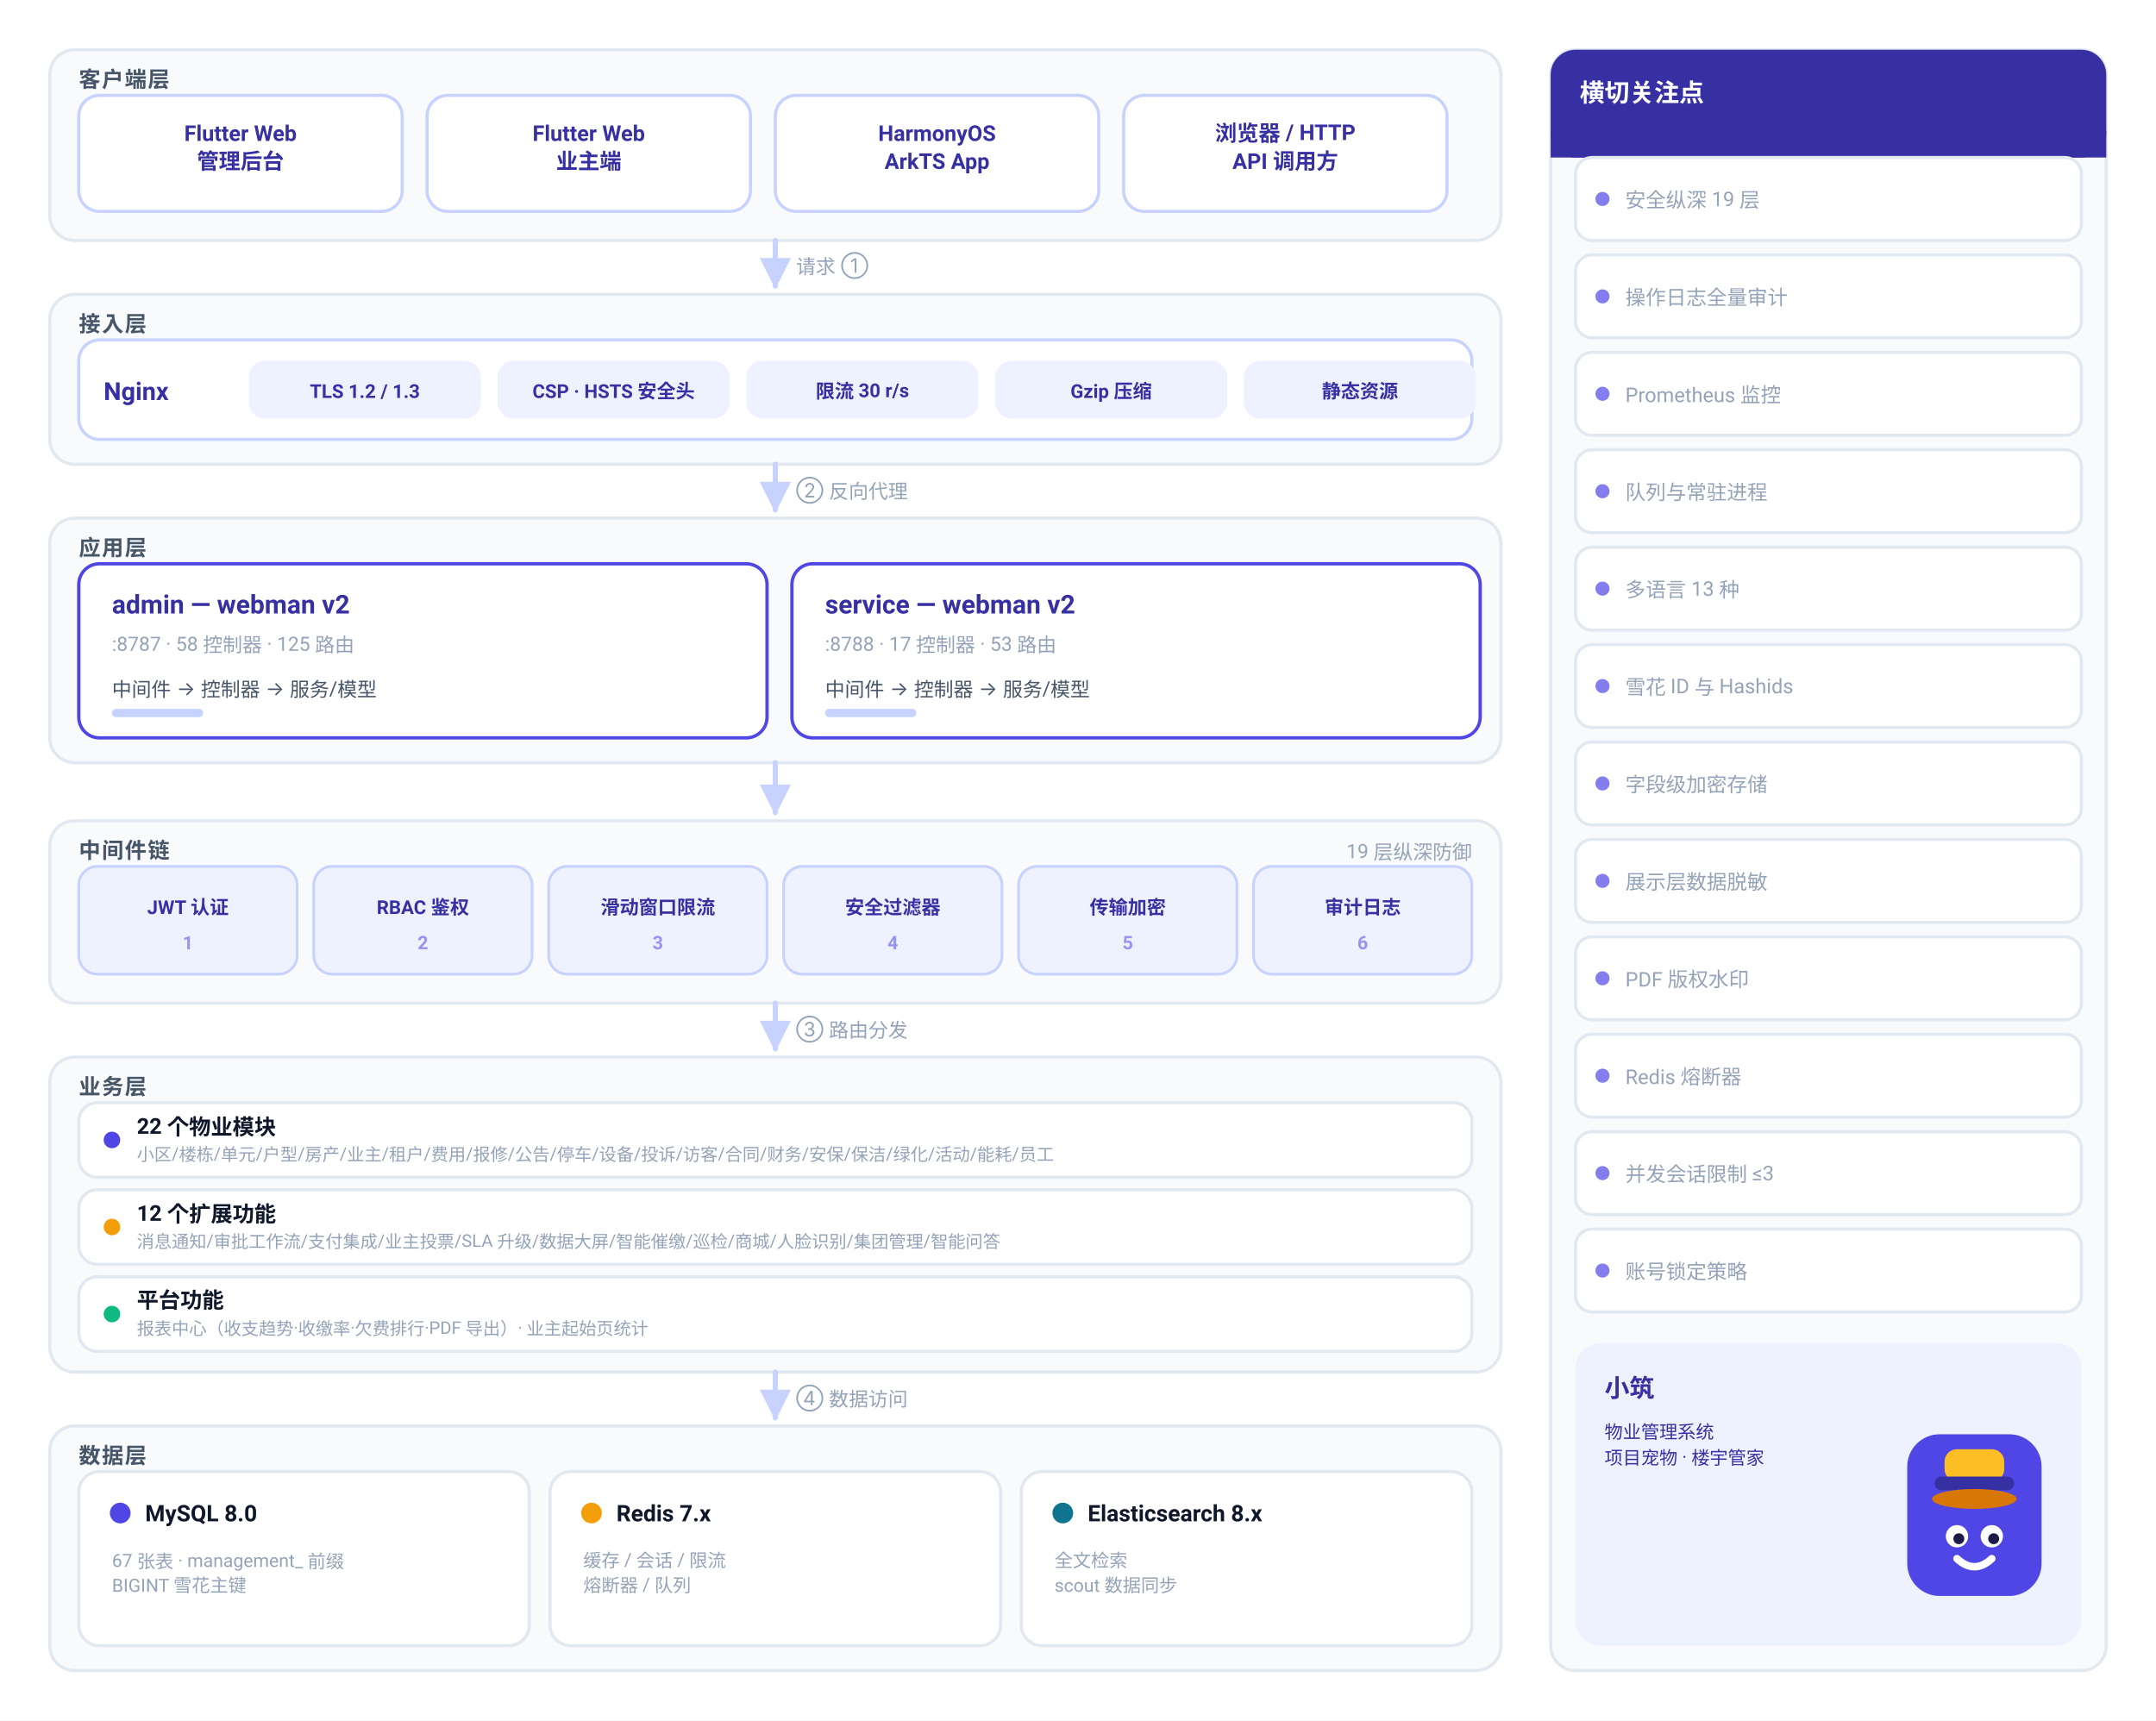
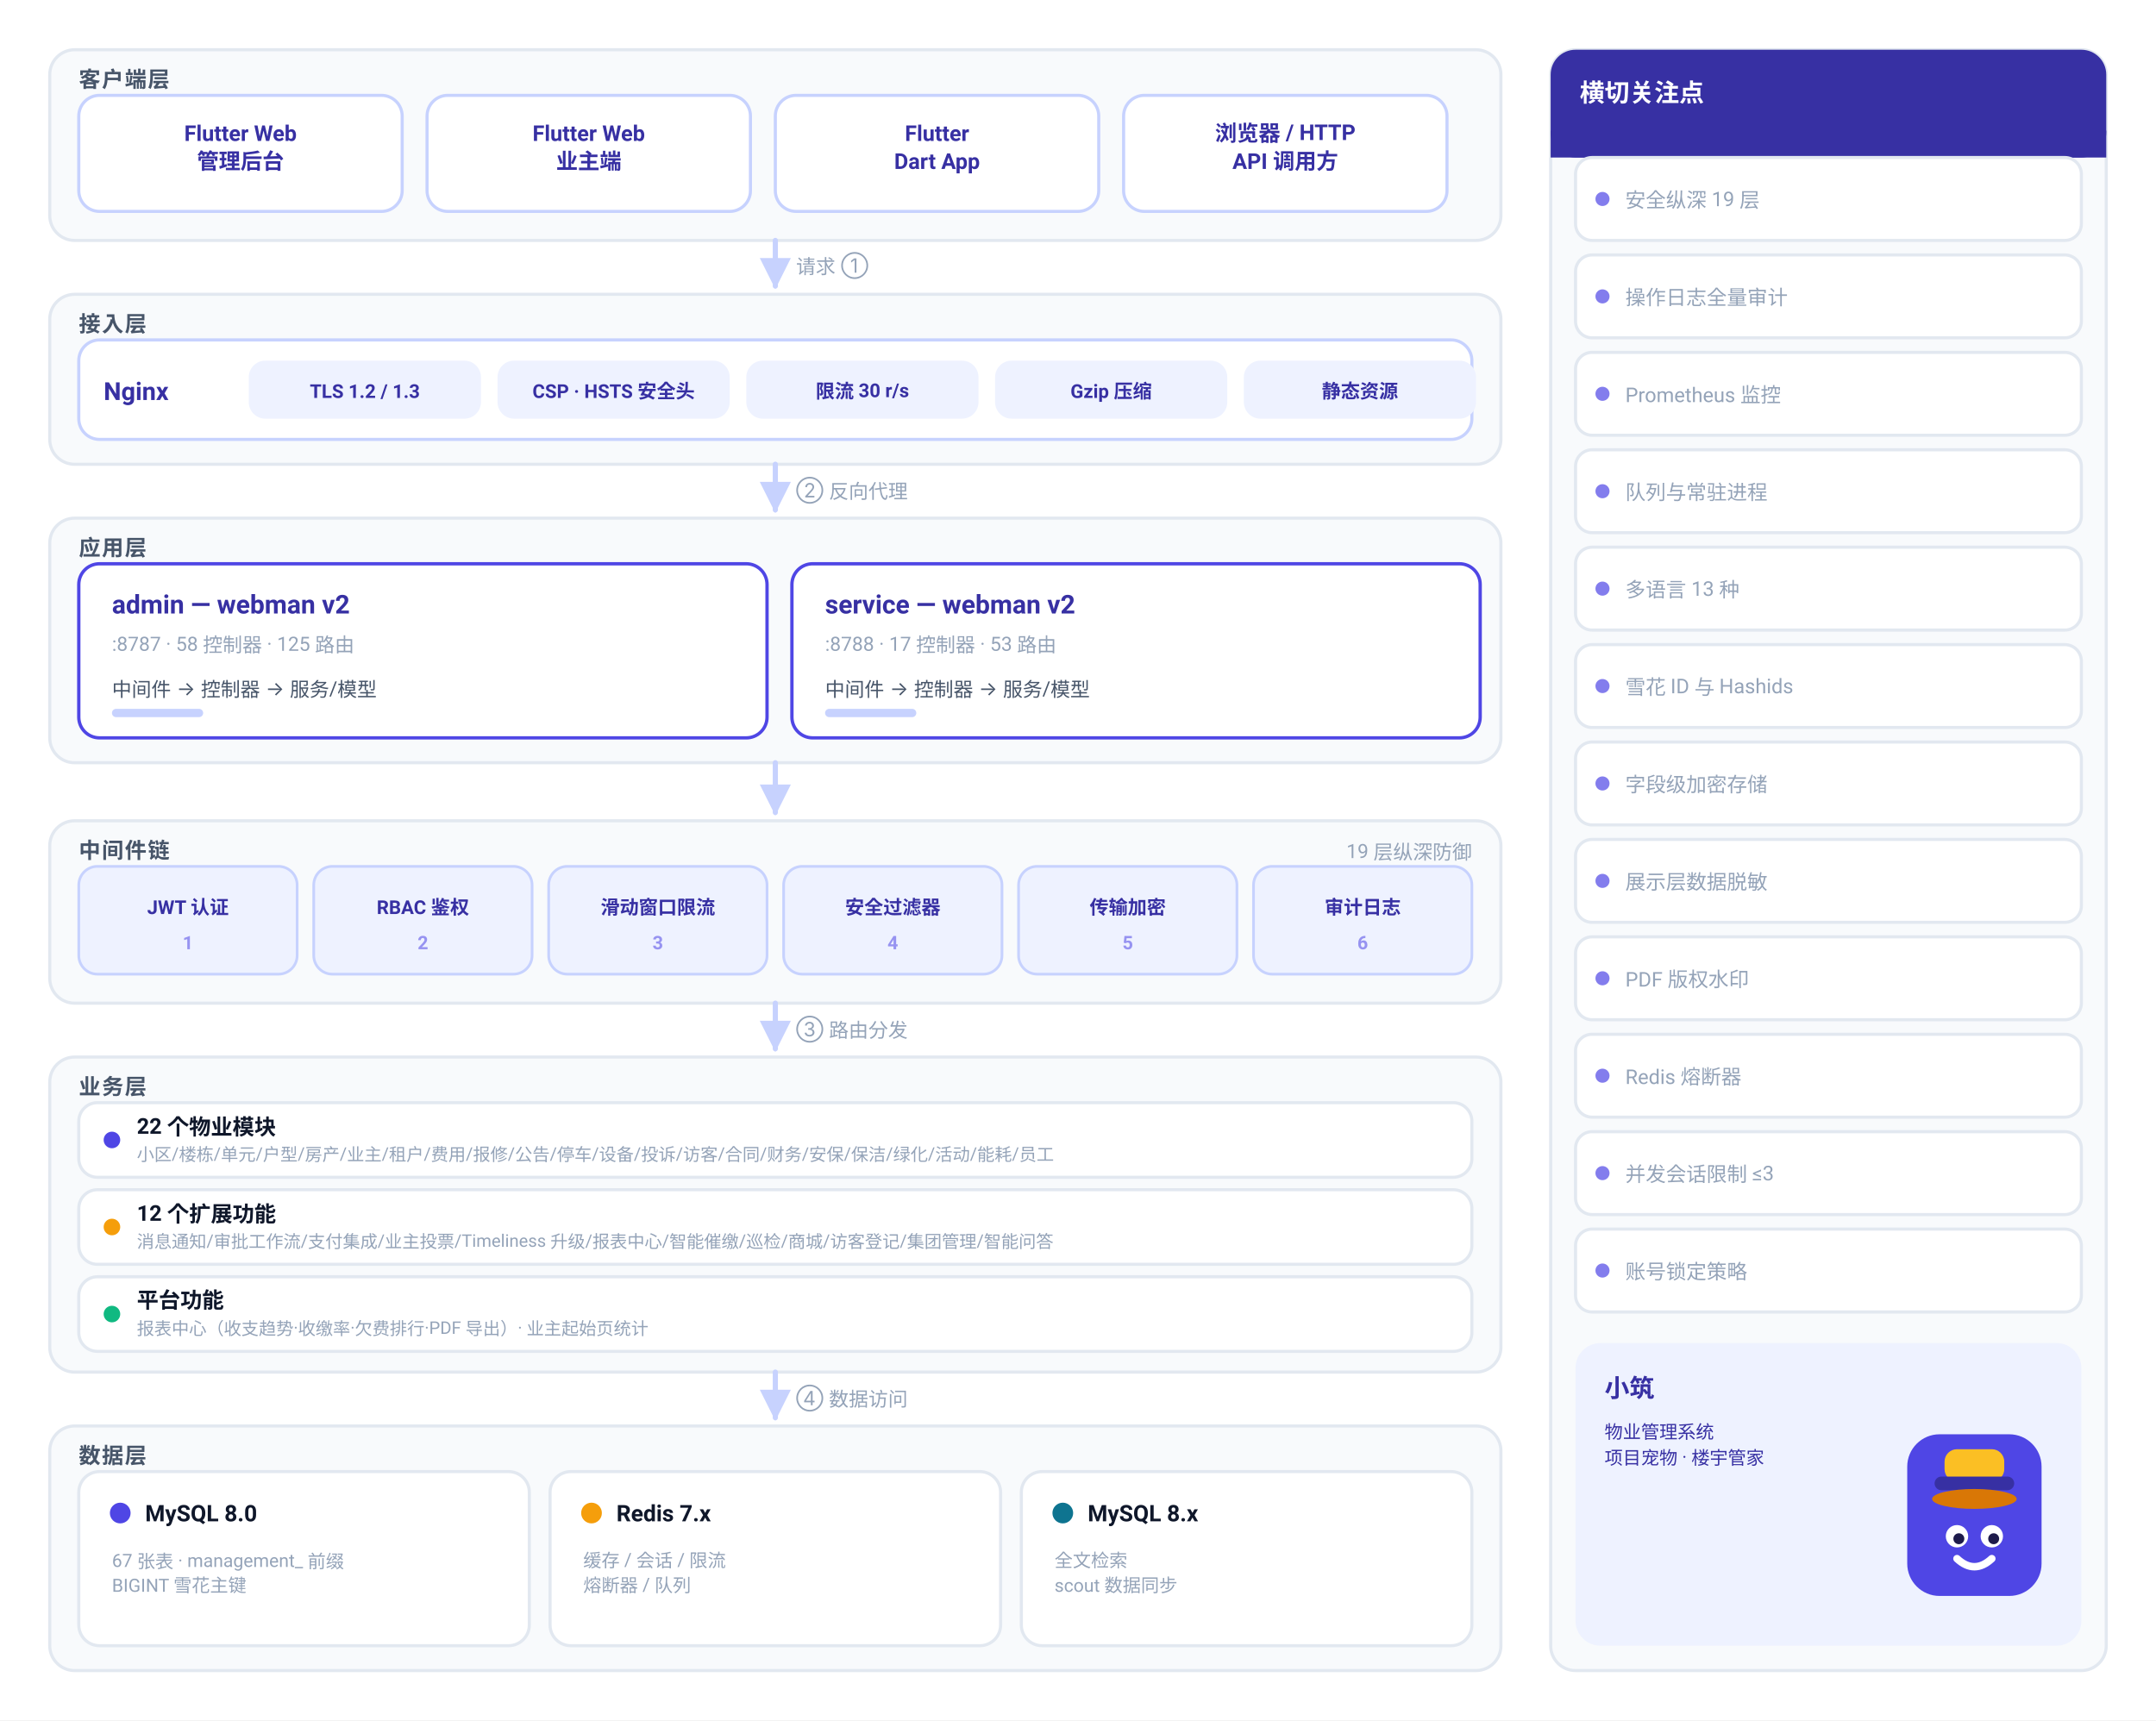
<svg xmlns="http://www.w3.org/2000/svg" viewBox="0 0 1040 830" width="1040" height="830" role="img">
  <defs>
    <marker id="arrow" viewBox="0 0 10 10" refX="9" refY="5" markerWidth="6" markerHeight="6" orient="auto-start-reverse">
      <path d="M0 0L10 5L0 10z" fill="#C7D2FE" />
    </marker>
    <marker id="arroww" viewBox="0 0 10 10" refX="9" refY="5" markerWidth="5.5" markerHeight="5.5" orient="auto-start-reverse">
      <path d="M0 0L10 5L0 10z" fill="#FFFFFF" />
    </marker>
  </defs>
  <rect width="1040" height="830" fill="#FFFFFF" />
  <rect x="24" y="24" width="700" height="92" rx="12" fill="#F8FAFC" stroke="#E2E8F0" stroke-width="1.5" />
  <text x="38" y="42" font-family="'PingFang SC','Microsoft YaHei','Hiragino Sans GB','Noto Sans SC','Source Han Sans SC',system-ui,-apple-system,'Segoe UI',Roboto,sans-serif" font-size="10.5" fill="#475569" text-anchor="start" font-weight="700" letter-spacing=".6">客户端层</text>
  <rect x="38" y="46" width="156" height="56" rx="10" fill="#FFFFFF" stroke="#C7D2FE" stroke-width="1.5" />
  <text x="116" y="68.0" font-family="'PingFang SC','Microsoft YaHei','Hiragino Sans GB','Noto Sans SC','Source Han Sans SC',system-ui,-apple-system,'Segoe UI',Roboto,sans-serif" font-size="10.5" fill="#3730A3" text-anchor="middle" font-weight="700">Flutter Web</text>
  <text x="116" y="81.5" font-family="'PingFang SC','Microsoft YaHei','Hiragino Sans GB','Noto Sans SC','Source Han Sans SC',system-ui,-apple-system,'Segoe UI',Roboto,sans-serif" font-size="10.5" fill="#3730A3" text-anchor="middle" font-weight="700">管理后台</text>
  <rect x="206" y="46" width="156" height="56" rx="10" fill="#FFFFFF" stroke="#C7D2FE" stroke-width="1.5" />
  <text x="284" y="68.0" font-family="'PingFang SC','Microsoft YaHei','Hiragino Sans GB','Noto Sans SC','Source Han Sans SC',system-ui,-apple-system,'Segoe UI',Roboto,sans-serif" font-size="10.5" fill="#3730A3" text-anchor="middle" font-weight="700">Flutter Web</text>
  <text x="284" y="81.5" font-family="'PingFang SC','Microsoft YaHei','Hiragino Sans GB','Noto Sans SC','Source Han Sans SC',system-ui,-apple-system,'Segoe UI',Roboto,sans-serif" font-size="10.5" fill="#3730A3" text-anchor="middle" font-weight="700">业主端</text>
  <rect x="374" y="46" width="156" height="56" rx="10" fill="#FFFFFF" stroke="#C7D2FE" stroke-width="1.5" />
-   <text x="452" y="68.0" font-family="'PingFang SC','Microsoft YaHei','Hiragino Sans GB','Noto Sans SC','Source Han Sans SC',system-ui,-apple-system,'Segoe UI',Roboto,sans-serif" font-size="10.5" fill="#3730A3" text-anchor="middle" font-weight="700">HarmonyOS</text>
-   <text x="452" y="81.5" font-family="'PingFang SC','Microsoft YaHei','Hiragino Sans GB','Noto Sans SC','Source Han Sans SC',system-ui,-apple-system,'Segoe UI',Roboto,sans-serif" font-size="10.5" fill="#3730A3" text-anchor="middle" font-weight="700">ArkTS App</text>
+   <text x="452" y="68.0" font-family="'PingFang SC','Microsoft YaHei','Hiragino Sans GB','Noto Sans SC','Source Han Sans SC',system-ui,-apple-system,'Segoe UI',Roboto,sans-serif" font-size="10.5" fill="#3730A3" text-anchor="middle" font-weight="700">Flutter</text>
+   <text x="452" y="81.5" font-family="'PingFang SC','Microsoft YaHei','Hiragino Sans GB','Noto Sans SC','Source Han Sans SC',system-ui,-apple-system,'Segoe UI',Roboto,sans-serif" font-size="10.5" fill="#3730A3" text-anchor="middle" font-weight="700">Dart App</text>
  <rect x="542" y="46" width="156" height="56" rx="10" fill="#FFFFFF" stroke="#C7D2FE" stroke-width="1.5" />
  <text x="620" y="68.0" font-family="'PingFang SC','Microsoft YaHei','Hiragino Sans GB','Noto Sans SC','Source Han Sans SC',system-ui,-apple-system,'Segoe UI',Roboto,sans-serif" font-size="10.5" fill="#3730A3" text-anchor="middle" font-weight="700">浏览器 / HTTP</text>
  <text x="620" y="81.5" font-family="'PingFang SC','Microsoft YaHei','Hiragino Sans GB','Noto Sans SC','Source Han Sans SC',system-ui,-apple-system,'Segoe UI',Roboto,sans-serif" font-size="10.5" fill="#3730A3" text-anchor="middle" font-weight="700">API 调用方</text>
  <path d="M374.0 116L374.0 138" fill="none" stroke="#C7D2FE" stroke-width="2.5" stroke-linecap="round" marker-end="url(#arrow)" />
  <text x="384.0" y="132" font-family="'PingFang SC','Microsoft YaHei','Hiragino Sans GB','Noto Sans SC','Source Han Sans SC',system-ui,-apple-system,'Segoe UI',Roboto,sans-serif" font-size="9.5" fill="#94A3B8" text-anchor="start" font-weight="400">请求 ①</text>
  <rect x="24" y="142" width="700" height="82" rx="12" fill="#F8FAFC" stroke="#E2E8F0" stroke-width="1.5" />
  <text x="38" y="160" font-family="'PingFang SC','Microsoft YaHei','Hiragino Sans GB','Noto Sans SC','Source Han Sans SC',system-ui,-apple-system,'Segoe UI',Roboto,sans-serif" font-size="10.5" fill="#475569" text-anchor="start" font-weight="700" letter-spacing=".6">接入层</text>
  <rect x="38" y="164" width="672" height="48" rx="10" fill="#FFFFFF" stroke="#C7D2FE" stroke-width="1.5" />
  <text x="50" y="193" font-family="'PingFang SC','Microsoft YaHei','Hiragino Sans GB','Noto Sans SC','Source Han Sans SC',system-ui,-apple-system,'Segoe UI',Roboto,sans-serif" font-size="12" fill="#3730A3" text-anchor="start" font-weight="700">Nginx</text>
  <rect x="120" y="174" width="112" height="28" rx="8" fill="#EEF2FF" />
  <text x="176" y="192" font-family="'PingFang SC','Microsoft YaHei','Hiragino Sans GB','Noto Sans SC','Source Han Sans SC',system-ui,-apple-system,'Segoe UI',Roboto,sans-serif" font-size="9.2" fill="#3730A3" text-anchor="middle" font-weight="600">TLS 1.2 / 1.3</text>
  <rect x="240" y="174" width="112" height="28" rx="8" fill="#EEF2FF" />
  <text x="296" y="192" font-family="'PingFang SC','Microsoft YaHei','Hiragino Sans GB','Noto Sans SC','Source Han Sans SC',system-ui,-apple-system,'Segoe UI',Roboto,sans-serif" font-size="9.2" fill="#3730A3" text-anchor="middle" font-weight="600">CSP · HSTS 安全头</text>
  <rect x="360" y="174" width="112" height="28" rx="8" fill="#EEF2FF" />
  <text x="416" y="192" font-family="'PingFang SC','Microsoft YaHei','Hiragino Sans GB','Noto Sans SC','Source Han Sans SC',system-ui,-apple-system,'Segoe UI',Roboto,sans-serif" font-size="9.2" fill="#3730A3" text-anchor="middle" font-weight="600">限流 30 r/s</text>
  <rect x="480" y="174" width="112" height="28" rx="8" fill="#EEF2FF" />
  <text x="536" y="192" font-family="'PingFang SC','Microsoft YaHei','Hiragino Sans GB','Noto Sans SC','Source Han Sans SC',system-ui,-apple-system,'Segoe UI',Roboto,sans-serif" font-size="9.2" fill="#3730A3" text-anchor="middle" font-weight="600">Gzip 压缩</text>
  <rect x="600" y="174" width="112" height="28" rx="8" fill="#EEF2FF" />
  <text x="656" y="192" font-family="'PingFang SC','Microsoft YaHei','Hiragino Sans GB','Noto Sans SC','Source Han Sans SC',system-ui,-apple-system,'Segoe UI',Roboto,sans-serif" font-size="9.2" fill="#3730A3" text-anchor="middle" font-weight="600">静态资源</text>
  <path d="M374.0 224L374.0 246" fill="none" stroke="#C7D2FE" stroke-width="2.5" stroke-linecap="round" marker-end="url(#arrow)" />
  <text x="384.0" y="240" font-family="'PingFang SC','Microsoft YaHei','Hiragino Sans GB','Noto Sans SC','Source Han Sans SC',system-ui,-apple-system,'Segoe UI',Roboto,sans-serif" font-size="9.5" fill="#94A3B8" text-anchor="start" font-weight="400">② 反向代理</text>
  <rect x="24" y="250" width="700" height="118" rx="12" fill="#F8FAFC" stroke="#E2E8F0" stroke-width="1.5" />
  <text x="38" y="268" font-family="'PingFang SC','Microsoft YaHei','Hiragino Sans GB','Noto Sans SC','Source Han Sans SC',system-ui,-apple-system,'Segoe UI',Roboto,sans-serif" font-size="10.5" fill="#475569" text-anchor="start" font-weight="700" letter-spacing=".6">应用层</text>
  <rect x="38" y="272" width="332" height="84" rx="10" fill="#FFFFFF" stroke="#4F46E5" stroke-width="1.6" />
  <text x="54" y="296" font-family="'PingFang SC','Microsoft YaHei','Hiragino Sans GB','Noto Sans SC','Source Han Sans SC',system-ui,-apple-system,'Segoe UI',Roboto,sans-serif" font-size="12.5" fill="#3730A3" text-anchor="start" font-weight="700">admin — webman v2</text>
  <text x="54" y="314" font-family="'PingFang SC','Microsoft YaHei','Hiragino Sans GB','Noto Sans SC','Source Han Sans SC',system-ui,-apple-system,'Segoe UI',Roboto,sans-serif" font-size="9.5" fill="#94A3B8" text-anchor="start" font-weight="400">:8787 · 58 控制器 · 125 路由</text>
  <text x="54" y="336" font-family="'PingFang SC','Microsoft YaHei','Hiragino Sans GB','Noto Sans SC','Source Han Sans SC',system-ui,-apple-system,'Segoe UI',Roboto,sans-serif" font-size="9.5" fill="#475569" text-anchor="start" font-weight="400">中间件 → 控制器 → 服务/模型</text>
  <rect x="54" y="342" width="44" height="4" rx="2" fill="#C7D2FE" />
  <rect x="382" y="272" width="332" height="84" rx="10" fill="#FFFFFF" stroke="#4F46E5" stroke-width="1.6" />
  <text x="398" y="296" font-family="'PingFang SC','Microsoft YaHei','Hiragino Sans GB','Noto Sans SC','Source Han Sans SC',system-ui,-apple-system,'Segoe UI',Roboto,sans-serif" font-size="12.5" fill="#3730A3" text-anchor="start" font-weight="700">service — webman v2</text>
  <text x="398" y="314" font-family="'PingFang SC','Microsoft YaHei','Hiragino Sans GB','Noto Sans SC','Source Han Sans SC',system-ui,-apple-system,'Segoe UI',Roboto,sans-serif" font-size="9.5" fill="#94A3B8" text-anchor="start" font-weight="400">:8788 · 17 控制器 · 53 路由</text>
  <text x="398" y="336" font-family="'PingFang SC','Microsoft YaHei','Hiragino Sans GB','Noto Sans SC','Source Han Sans SC',system-ui,-apple-system,'Segoe UI',Roboto,sans-serif" font-size="9.5" fill="#475569" text-anchor="start" font-weight="400">中间件 → 控制器 → 服务/模型</text>
  <rect x="398" y="342" width="44" height="4" rx="2" fill="#C7D2FE" />
  <path d="M374.0 368L374.0 392" fill="none" stroke="#C7D2FE" stroke-width="2.5" stroke-linecap="round" marker-end="url(#arrow)" />
  <rect x="24" y="396" width="700" height="88" rx="12" fill="#F8FAFC" stroke="#E2E8F0" stroke-width="1.5" />
  <text x="38" y="414" font-family="'PingFang SC','Microsoft YaHei','Hiragino Sans GB','Noto Sans SC','Source Han Sans SC',system-ui,-apple-system,'Segoe UI',Roboto,sans-serif" font-size="10.5" fill="#475569" text-anchor="start" font-weight="700" letter-spacing=".6">中间件链</text>
  <text x="710" y="414" font-family="'PingFang SC','Microsoft YaHei','Hiragino Sans GB','Noto Sans SC','Source Han Sans SC',system-ui,-apple-system,'Segoe UI',Roboto,sans-serif" font-size="9.5" fill="#94A3B8" text-anchor="end" font-weight="400">19 层纵深防御</text>
  <rect x="38.0" y="418" width="105.333" height="52" rx="9" fill="#EEF2FF" stroke="#C7D2FE" stroke-width="1.3" />
  <text x="90.667" y="441" font-family="'PingFang SC','Microsoft YaHei','Hiragino Sans GB','Noto Sans SC','Source Han Sans SC',system-ui,-apple-system,'Segoe UI',Roboto,sans-serif" font-size="9.2" fill="#3730A3" text-anchor="middle" font-weight="600">JWT 认证</text>
  <text x="90.667" y="458" font-family="'PingFang SC','Microsoft YaHei','Hiragino Sans GB','Noto Sans SC','Source Han Sans SC',system-ui,-apple-system,'Segoe UI',Roboto,sans-serif" font-size="9" fill="#4F46E5" text-anchor="middle" font-weight="700" opacity="0.55">1</text>
  <rect x="151.333" y="418" width="105.333" height="52" rx="9" fill="#EEF2FF" stroke="#C7D2FE" stroke-width="1.3" />
  <text x="204" y="441" font-family="'PingFang SC','Microsoft YaHei','Hiragino Sans GB','Noto Sans SC','Source Han Sans SC',system-ui,-apple-system,'Segoe UI',Roboto,sans-serif" font-size="9.2" fill="#3730A3" text-anchor="middle" font-weight="600">RBAC 鉴权</text>
  <text x="204" y="458" font-family="'PingFang SC','Microsoft YaHei','Hiragino Sans GB','Noto Sans SC','Source Han Sans SC',system-ui,-apple-system,'Segoe UI',Roboto,sans-serif" font-size="9" fill="#4F46E5" text-anchor="middle" font-weight="700" opacity="0.55">2</text>
  <rect x="264.667" y="418" width="105.333" height="52" rx="9" fill="#EEF2FF" stroke="#C7D2FE" stroke-width="1.3" />
  <text x="317.333" y="441" font-family="'PingFang SC','Microsoft YaHei','Hiragino Sans GB','Noto Sans SC','Source Han Sans SC',system-ui,-apple-system,'Segoe UI',Roboto,sans-serif" font-size="9.2" fill="#3730A3" text-anchor="middle" font-weight="600">滑动窗口限流</text>
  <text x="317.333" y="458" font-family="'PingFang SC','Microsoft YaHei','Hiragino Sans GB','Noto Sans SC','Source Han Sans SC',system-ui,-apple-system,'Segoe UI',Roboto,sans-serif" font-size="9" fill="#4F46E5" text-anchor="middle" font-weight="700" opacity="0.55">3</text>
  <rect x="378.0" y="418" width="105.333" height="52" rx="9" fill="#EEF2FF" stroke="#C7D2FE" stroke-width="1.3" />
  <text x="430.667" y="441" font-family="'PingFang SC','Microsoft YaHei','Hiragino Sans GB','Noto Sans SC','Source Han Sans SC',system-ui,-apple-system,'Segoe UI',Roboto,sans-serif" font-size="9.2" fill="#3730A3" text-anchor="middle" font-weight="600">安全过滤器</text>
  <text x="430.667" y="458" font-family="'PingFang SC','Microsoft YaHei','Hiragino Sans GB','Noto Sans SC','Source Han Sans SC',system-ui,-apple-system,'Segoe UI',Roboto,sans-serif" font-size="9" fill="#4F46E5" text-anchor="middle" font-weight="700" opacity="0.55">4</text>
  <rect x="491.333" y="418" width="105.333" height="52" rx="9" fill="#EEF2FF" stroke="#C7D2FE" stroke-width="1.3" />
  <text x="544.0" y="441" font-family="'PingFang SC','Microsoft YaHei','Hiragino Sans GB','Noto Sans SC','Source Han Sans SC',system-ui,-apple-system,'Segoe UI',Roboto,sans-serif" font-size="9.2" fill="#3730A3" text-anchor="middle" font-weight="600">传输加密</text>
  <text x="544.0" y="458" font-family="'PingFang SC','Microsoft YaHei','Hiragino Sans GB','Noto Sans SC','Source Han Sans SC',system-ui,-apple-system,'Segoe UI',Roboto,sans-serif" font-size="9" fill="#4F46E5" text-anchor="middle" font-weight="700" opacity="0.55">5</text>
  <rect x="604.667" y="418" width="105.333" height="52" rx="9" fill="#EEF2FF" stroke="#C7D2FE" stroke-width="1.3" />
  <text x="657.333" y="441" font-family="'PingFang SC','Microsoft YaHei','Hiragino Sans GB','Noto Sans SC','Source Han Sans SC',system-ui,-apple-system,'Segoe UI',Roboto,sans-serif" font-size="9.2" fill="#3730A3" text-anchor="middle" font-weight="600">审计日志</text>
  <text x="657.333" y="458" font-family="'PingFang SC','Microsoft YaHei','Hiragino Sans GB','Noto Sans SC','Source Han Sans SC',system-ui,-apple-system,'Segoe UI',Roboto,sans-serif" font-size="9" fill="#4F46E5" text-anchor="middle" font-weight="700" opacity="0.55">6</text>
  <path d="M374.0 484L374.0 506" fill="none" stroke="#C7D2FE" stroke-width="2.5" stroke-linecap="round" marker-end="url(#arrow)" />
  <text x="384.0" y="500" font-family="'PingFang SC','Microsoft YaHei','Hiragino Sans GB','Noto Sans SC','Source Han Sans SC',system-ui,-apple-system,'Segoe UI',Roboto,sans-serif" font-size="9.5" fill="#94A3B8" text-anchor="start" font-weight="400">③ 路由分发</text>
  <rect x="24" y="510" width="700" height="152" rx="12" fill="#F8FAFC" stroke="#E2E8F0" stroke-width="1.5" />
  <text x="38" y="528" font-family="'PingFang SC','Microsoft YaHei','Hiragino Sans GB','Noto Sans SC','Source Han Sans SC',system-ui,-apple-system,'Segoe UI',Roboto,sans-serif" font-size="10.5" fill="#475569" text-anchor="start" font-weight="700" letter-spacing=".6">业务层</text>
  <rect x="38" y="532" width="672" height="36" rx="9" fill="#FFFFFF" stroke="#E2E8F0" stroke-width="1.5" />
  <circle cx="54" cy="550" r="4" fill="#4F46E5" />
  <text x="66" y="547" font-family="'PingFang SC','Microsoft YaHei','Hiragino Sans GB','Noto Sans SC','Source Han Sans SC',system-ui,-apple-system,'Segoe UI',Roboto,sans-serif" font-size="10.5" fill="#0F172A" text-anchor="start" font-weight="700">22 个物业模块</text>
  <text x="66" y="560" font-family="'PingFang SC','Microsoft YaHei','Hiragino Sans GB','Noto Sans SC','Source Han Sans SC',system-ui,-apple-system,'Segoe UI',Roboto,sans-serif" font-size="8.4" fill="#94A3B8" text-anchor="start" font-weight="400">小区/楼栋/单元/户型/房产/业主/租户/费用/报修/公告/停车/设备/投诉/访客/合同/财务/安保/保洁/绿化/活动/能耗/员工</text>
  <rect x="38" y="574" width="672" height="36" rx="9" fill="#FFFFFF" stroke="#E2E8F0" stroke-width="1.5" />
  <circle cx="54" cy="592" r="4" fill="#F59E0B" />
  <text x="66" y="589" font-family="'PingFang SC','Microsoft YaHei','Hiragino Sans GB','Noto Sans SC','Source Han Sans SC',system-ui,-apple-system,'Segoe UI',Roboto,sans-serif" font-size="10.5" fill="#0F172A" text-anchor="start" font-weight="700">12 个扩展功能</text>
-   <text x="66" y="602" font-family="'PingFang SC','Microsoft YaHei','Hiragino Sans GB','Noto Sans SC','Source Han Sans SC',system-ui,-apple-system,'Segoe UI',Roboto,sans-serif" font-size="8.4" fill="#94A3B8" text-anchor="start" font-weight="400">消息通知/审批工作流/支付集成/业主投票/SLA 升级/数据大屏/智能催缴/巡检/商城/人脸识别/集团管理/智能问答</text>
+   <text x="66" y="602" font-family="'PingFang SC','Microsoft YaHei','Hiragino Sans GB','Noto Sans SC','Source Han Sans SC',system-ui,-apple-system,'Segoe UI',Roboto,sans-serif" font-size="8.4" fill="#94A3B8" text-anchor="start" font-weight="400">消息通知/审批工作流/支付集成/业主投票/Timeliness 升级/报表中心/智能催缴/巡检/商城/访客登记/集团管理/智能问答</text>
  <rect x="38" y="616" width="672" height="36" rx="9" fill="#FFFFFF" stroke="#E2E8F0" stroke-width="1.5" />
  <circle cx="54" cy="634" r="4" fill="#10B981" />
  <text x="66" y="631" font-family="'PingFang SC','Microsoft YaHei','Hiragino Sans GB','Noto Sans SC','Source Han Sans SC',system-ui,-apple-system,'Segoe UI',Roboto,sans-serif" font-size="10.5" fill="#0F172A" text-anchor="start" font-weight="700">平台功能</text>
  <text x="66" y="644" font-family="'PingFang SC','Microsoft YaHei','Hiragino Sans GB','Noto Sans SC','Source Han Sans SC',system-ui,-apple-system,'Segoe UI',Roboto,sans-serif" font-size="8.4" fill="#94A3B8" text-anchor="start" font-weight="400">报表中心（收支趋势·收缴率·欠费排行·PDF 导出）· 业主起始页统计</text>
  <path d="M374.0 662L374.0 684" fill="none" stroke="#C7D2FE" stroke-width="2.5" stroke-linecap="round" marker-end="url(#arrow)" />
  <text x="384.0" y="678" font-family="'PingFang SC','Microsoft YaHei','Hiragino Sans GB','Noto Sans SC','Source Han Sans SC',system-ui,-apple-system,'Segoe UI',Roboto,sans-serif" font-size="9.5" fill="#94A3B8" text-anchor="start" font-weight="400">④ 数据访问</text>
  <rect x="24" y="688" width="700" height="118" rx="12" fill="#F8FAFC" stroke="#E2E8F0" stroke-width="1.5" />
  <text x="38" y="706" font-family="'PingFang SC','Microsoft YaHei','Hiragino Sans GB','Noto Sans SC','Source Han Sans SC',system-ui,-apple-system,'Segoe UI',Roboto,sans-serif" font-size="10.5" fill="#475569" text-anchor="start" font-weight="700" letter-spacing=".6">数据层</text>
  <rect x="38.0" y="710" width="217.333" height="84" rx="10" fill="#FFFFFF" stroke="#E2E8F0" stroke-width="1.5" />
  <circle cx="58.0" cy="730" r="5" fill="#4F46E5" />
  <text x="70.0" y="734" font-family="'PingFang SC','Microsoft YaHei','Hiragino Sans GB','Noto Sans SC','Source Han Sans SC',system-ui,-apple-system,'Segoe UI',Roboto,sans-serif" font-size="11" fill="#0F172A" text-anchor="start" font-weight="700">MySQL 8.0</text>
  <text x="54.0" y="756" font-family="'PingFang SC','Microsoft YaHei','Hiragino Sans GB','Noto Sans SC','Source Han Sans SC',system-ui,-apple-system,'Segoe UI',Roboto,sans-serif" font-size="8.8" fill="#94A3B8" text-anchor="start" font-weight="400">67 张表 · management_ 前缀</text>
  <text x="54.0" y="768" font-family="'PingFang SC','Microsoft YaHei','Hiragino Sans GB','Noto Sans SC','Source Han Sans SC',system-ui,-apple-system,'Segoe UI',Roboto,sans-serif" font-size="8.8" fill="#94A3B8" text-anchor="start" font-weight="400">BIGINT 雪花主键</text>
  <rect x="265.333" y="710" width="217.333" height="84" rx="10" fill="#FFFFFF" stroke="#E2E8F0" stroke-width="1.5" />
  <circle cx="285.333" cy="730" r="5" fill="#F59E0B" />
  <text x="297.333" y="734" font-family="'PingFang SC','Microsoft YaHei','Hiragino Sans GB','Noto Sans SC','Source Han Sans SC',system-ui,-apple-system,'Segoe UI',Roboto,sans-serif" font-size="11" fill="#0F172A" text-anchor="start" font-weight="700">Redis 7.x</text>
  <text x="281.333" y="756" font-family="'PingFang SC','Microsoft YaHei','Hiragino Sans GB','Noto Sans SC','Source Han Sans SC',system-ui,-apple-system,'Segoe UI',Roboto,sans-serif" font-size="8.8" fill="#94A3B8" text-anchor="start" font-weight="400">缓存 / 会话 / 限流</text>
  <text x="281.333" y="768" font-family="'PingFang SC','Microsoft YaHei','Hiragino Sans GB','Noto Sans SC','Source Han Sans SC',system-ui,-apple-system,'Segoe UI',Roboto,sans-serif" font-size="8.8" fill="#94A3B8" text-anchor="start" font-weight="400">熔断器 / 队列</text>
  <rect x="492.667" y="710" width="217.333" height="84" rx="10" fill="#FFFFFF" stroke="#E2E8F0" stroke-width="1.5" />
  <circle cx="512.667" cy="730" r="5" fill="#0E7490" />
-   <text x="524.667" y="734" font-family="'PingFang SC','Microsoft YaHei','Hiragino Sans GB','Noto Sans SC','Source Han Sans SC',system-ui,-apple-system,'Segoe UI',Roboto,sans-serif" font-size="11" fill="#0F172A" text-anchor="start" font-weight="700">Elasticsearch 8.x</text>
+   <text x="524.667" y="734" font-family="'PingFang SC','Microsoft YaHei','Hiragino Sans GB','Noto Sans SC','Source Han Sans SC',system-ui,-apple-system,'Segoe UI',Roboto,sans-serif" font-size="11" fill="#0F172A" text-anchor="start" font-weight="700">MySQL 8.x</text>
  <text x="508.667" y="756" font-family="'PingFang SC','Microsoft YaHei','Hiragino Sans GB','Noto Sans SC','Source Han Sans SC',system-ui,-apple-system,'Segoe UI',Roboto,sans-serif" font-size="8.8" fill="#94A3B8" text-anchor="start" font-weight="400">全文检索</text>
  <text x="508.667" y="768" font-family="'PingFang SC','Microsoft YaHei','Hiragino Sans GB','Noto Sans SC','Source Han Sans SC',system-ui,-apple-system,'Segoe UI',Roboto,sans-serif" font-size="8.8" fill="#94A3B8" text-anchor="start" font-weight="400">scout 数据同步</text>
  <rect x="748" y="24" width="268" height="782" rx="12" fill="#F8FAFC" stroke="#E2E8F0" stroke-width="1.5" />
  <rect x="748" y="24" width="268" height="52" rx="12" fill="#3730A3" />
  <rect x="748" y="63" width="268" height="13" rx="0" fill="#3730A3" />
  <text x="762" y="49" font-family="'PingFang SC','Microsoft YaHei','Hiragino Sans GB','Noto Sans SC','Source Han Sans SC',system-ui,-apple-system,'Segoe UI',Roboto,sans-serif" font-size="12" fill="#FFFFFF" text-anchor="start" font-weight="700">横切关注点</text>
  <rect x="760" y="76" width="244" height="40" rx="8" fill="#FFFFFF" stroke="#E2E8F0" stroke-width="1.5" />
  <circle cx="773" cy="96" r="3.4" fill="#4F46E5" opacity="0.7" />
  <text x="784" y="100" font-family="'PingFang SC','Microsoft YaHei','Hiragino Sans GB','Noto Sans SC','Source Han Sans SC',system-ui,-apple-system,'Segoe UI',Roboto,sans-serif" font-size="9.8" fill="#94A3B8" text-anchor="start" font-weight="400">安全纵深 19 层</text>
  <rect x="760" y="123" width="244" height="40" rx="8" fill="#FFFFFF" stroke="#E2E8F0" stroke-width="1.5" />
  <circle cx="773" cy="143" r="3.4" fill="#4F46E5" opacity="0.7" />
  <text x="784" y="147" font-family="'PingFang SC','Microsoft YaHei','Hiragino Sans GB','Noto Sans SC','Source Han Sans SC',system-ui,-apple-system,'Segoe UI',Roboto,sans-serif" font-size="9.8" fill="#94A3B8" text-anchor="start" font-weight="400">操作日志全量审计</text>
  <rect x="760" y="170" width="244" height="40" rx="8" fill="#FFFFFF" stroke="#E2E8F0" stroke-width="1.5" />
  <circle cx="773" cy="190" r="3.4" fill="#4F46E5" opacity="0.7" />
  <text x="784" y="194" font-family="'PingFang SC','Microsoft YaHei','Hiragino Sans GB','Noto Sans SC','Source Han Sans SC',system-ui,-apple-system,'Segoe UI',Roboto,sans-serif" font-size="9.8" fill="#94A3B8" text-anchor="start" font-weight="400">Prometheus 监控</text>
  <rect x="760" y="217" width="244" height="40" rx="8" fill="#FFFFFF" stroke="#E2E8F0" stroke-width="1.5" />
  <circle cx="773" cy="237" r="3.4" fill="#4F46E5" opacity="0.7" />
  <text x="784" y="241" font-family="'PingFang SC','Microsoft YaHei','Hiragino Sans GB','Noto Sans SC','Source Han Sans SC',system-ui,-apple-system,'Segoe UI',Roboto,sans-serif" font-size="9.8" fill="#94A3B8" text-anchor="start" font-weight="400">队列与常驻进程</text>
  <rect x="760" y="264" width="244" height="40" rx="8" fill="#FFFFFF" stroke="#E2E8F0" stroke-width="1.5" />
  <circle cx="773" cy="284" r="3.4" fill="#4F46E5" opacity="0.7" />
  <text x="784" y="288" font-family="'PingFang SC','Microsoft YaHei','Hiragino Sans GB','Noto Sans SC','Source Han Sans SC',system-ui,-apple-system,'Segoe UI',Roboto,sans-serif" font-size="9.8" fill="#94A3B8" text-anchor="start" font-weight="400">多语言 13 种</text>
  <rect x="760" y="311" width="244" height="40" rx="8" fill="#FFFFFF" stroke="#E2E8F0" stroke-width="1.5" />
  <circle cx="773" cy="331" r="3.4" fill="#4F46E5" opacity="0.7" />
  <text x="784" y="335" font-family="'PingFang SC','Microsoft YaHei','Hiragino Sans GB','Noto Sans SC','Source Han Sans SC',system-ui,-apple-system,'Segoe UI',Roboto,sans-serif" font-size="9.8" fill="#94A3B8" text-anchor="start" font-weight="400">雪花 ID 与 Hashids</text>
  <rect x="760" y="358" width="244" height="40" rx="8" fill="#FFFFFF" stroke="#E2E8F0" stroke-width="1.5" />
  <circle cx="773" cy="378" r="3.4" fill="#4F46E5" opacity="0.7" />
  <text x="784" y="382" font-family="'PingFang SC','Microsoft YaHei','Hiragino Sans GB','Noto Sans SC','Source Han Sans SC',system-ui,-apple-system,'Segoe UI',Roboto,sans-serif" font-size="9.8" fill="#94A3B8" text-anchor="start" font-weight="400">字段级加密存储</text>
  <rect x="760" y="405" width="244" height="40" rx="8" fill="#FFFFFF" stroke="#E2E8F0" stroke-width="1.5" />
  <circle cx="773" cy="425" r="3.4" fill="#4F46E5" opacity="0.7" />
  <text x="784" y="429" font-family="'PingFang SC','Microsoft YaHei','Hiragino Sans GB','Noto Sans SC','Source Han Sans SC',system-ui,-apple-system,'Segoe UI',Roboto,sans-serif" font-size="9.8" fill="#94A3B8" text-anchor="start" font-weight="400">展示层数据脱敏</text>
  <rect x="760" y="452" width="244" height="40" rx="8" fill="#FFFFFF" stroke="#E2E8F0" stroke-width="1.5" />
  <circle cx="773" cy="472" r="3.4" fill="#4F46E5" opacity="0.7" />
  <text x="784" y="476" font-family="'PingFang SC','Microsoft YaHei','Hiragino Sans GB','Noto Sans SC','Source Han Sans SC',system-ui,-apple-system,'Segoe UI',Roboto,sans-serif" font-size="9.8" fill="#94A3B8" text-anchor="start" font-weight="400">PDF 版权水印</text>
  <rect x="760" y="499" width="244" height="40" rx="8" fill="#FFFFFF" stroke="#E2E8F0" stroke-width="1.5" />
  <circle cx="773" cy="519" r="3.4" fill="#4F46E5" opacity="0.7" />
  <text x="784" y="523" font-family="'PingFang SC','Microsoft YaHei','Hiragino Sans GB','Noto Sans SC','Source Han Sans SC',system-ui,-apple-system,'Segoe UI',Roboto,sans-serif" font-size="9.8" fill="#94A3B8" text-anchor="start" font-weight="400">Redis 熔断器</text>
  <rect x="760" y="546" width="244" height="40" rx="8" fill="#FFFFFF" stroke="#E2E8F0" stroke-width="1.5" />
  <circle cx="773" cy="566" r="3.4" fill="#4F46E5" opacity="0.7" />
  <text x="784" y="570" font-family="'PingFang SC','Microsoft YaHei','Hiragino Sans GB','Noto Sans SC','Source Han Sans SC',system-ui,-apple-system,'Segoe UI',Roboto,sans-serif" font-size="9.8" fill="#94A3B8" text-anchor="start" font-weight="400">并发会话限制 ≤3</text>
  <rect x="760" y="593" width="244" height="40" rx="8" fill="#FFFFFF" stroke="#E2E8F0" stroke-width="1.5" />
  <circle cx="773" cy="613" r="3.4" fill="#4F46E5" opacity="0.7" />
  <text x="784" y="617" font-family="'PingFang SC','Microsoft YaHei','Hiragino Sans GB','Noto Sans SC','Source Han Sans SC',system-ui,-apple-system,'Segoe UI',Roboto,sans-serif" font-size="9.8" fill="#94A3B8" text-anchor="start" font-weight="400">账号锁定策略</text>
  <rect x="760" y="648" width="244" height="146" rx="12" fill="#EEF2FF" />
  <text x="774" y="674" font-family="'PingFang SC','Microsoft YaHei','Hiragino Sans GB','Noto Sans SC','Source Han Sans SC',system-ui,-apple-system,'Segoe UI',Roboto,sans-serif" font-size="12" fill="#3730A3" text-anchor="start" font-weight="700">小筑</text>
  <text x="774" y="694.0" font-family="'PingFang SC','Microsoft YaHei','Hiragino Sans GB','Noto Sans SC','Source Han Sans SC',system-ui,-apple-system,'Segoe UI',Roboto,sans-serif" font-size="8.8" fill="#3730A3" text-anchor="start" font-weight="400">物业管理系统</text>
  <text x="774" y="706.5" font-family="'PingFang SC','Microsoft YaHei','Hiragino Sans GB','Noto Sans SC','Source Han Sans SC',system-ui,-apple-system,'Segoe UI',Roboto,sans-serif" font-size="8.8" fill="#3730A3" text-anchor="start" font-weight="400">项目宠物 · 楼宇管家</text>
  <g transform="translate(920 692) scale(.6)">
    <rect x="0" y="0" width="108" height="130" rx="26" fill="#4F46E5" />
    <rect x="30" y="12" width="48" height="26" rx="10" fill="#FBBF24" />
    <rect x="22" y="34" width="64" height="11" rx="5.5" fill="#3730A3" />
    <ellipse cx="54" cy="52" rx="34" ry="8" fill="#D97706" />
    <circle cx="40" cy="82" r="9" fill="#FFFFFF" />
    <circle cx="68" cy="82" r="9" fill="#FFFFFF" />
    <circle cx="41.5" cy="84" r="4.4" fill="#1E1B4B" />
    <circle cx="69.5" cy="84" r="4.4" fill="#1E1B4B" />
    <path d="M40 100q14 13 28 0" fill="none" stroke="#FFFFFF" stroke-width="6" stroke-linecap="round" />
  </g>
</svg>
